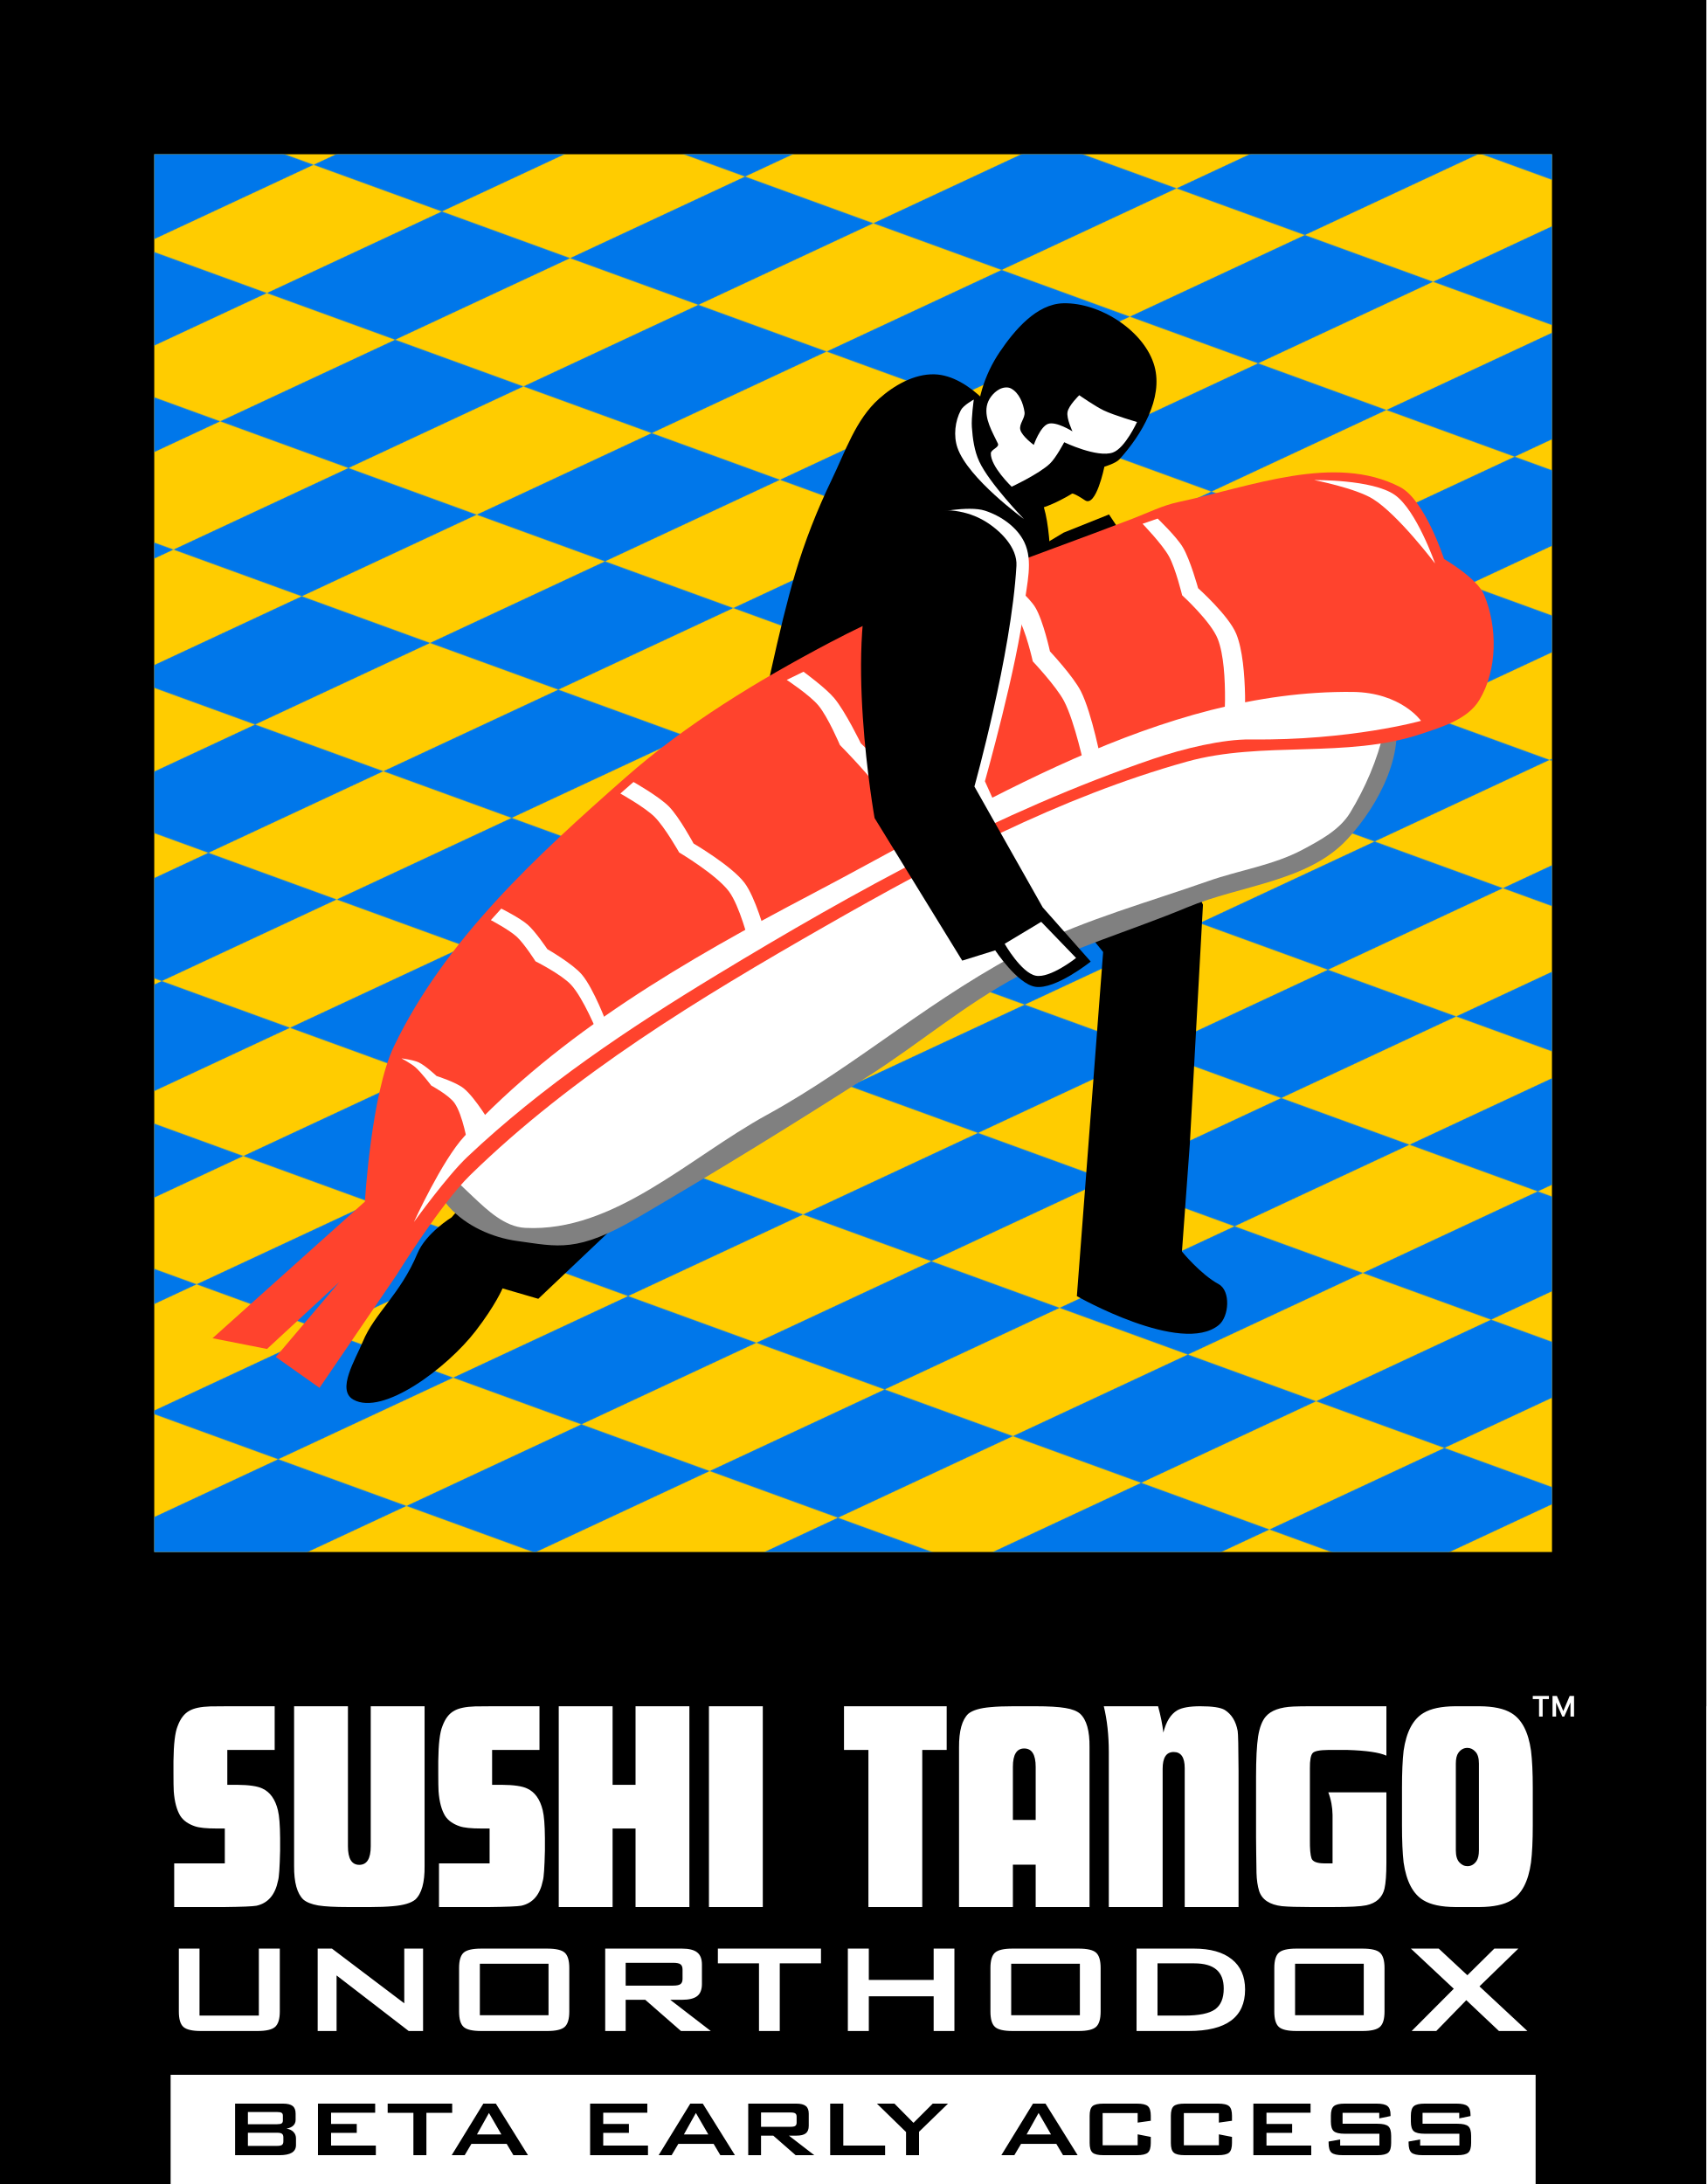
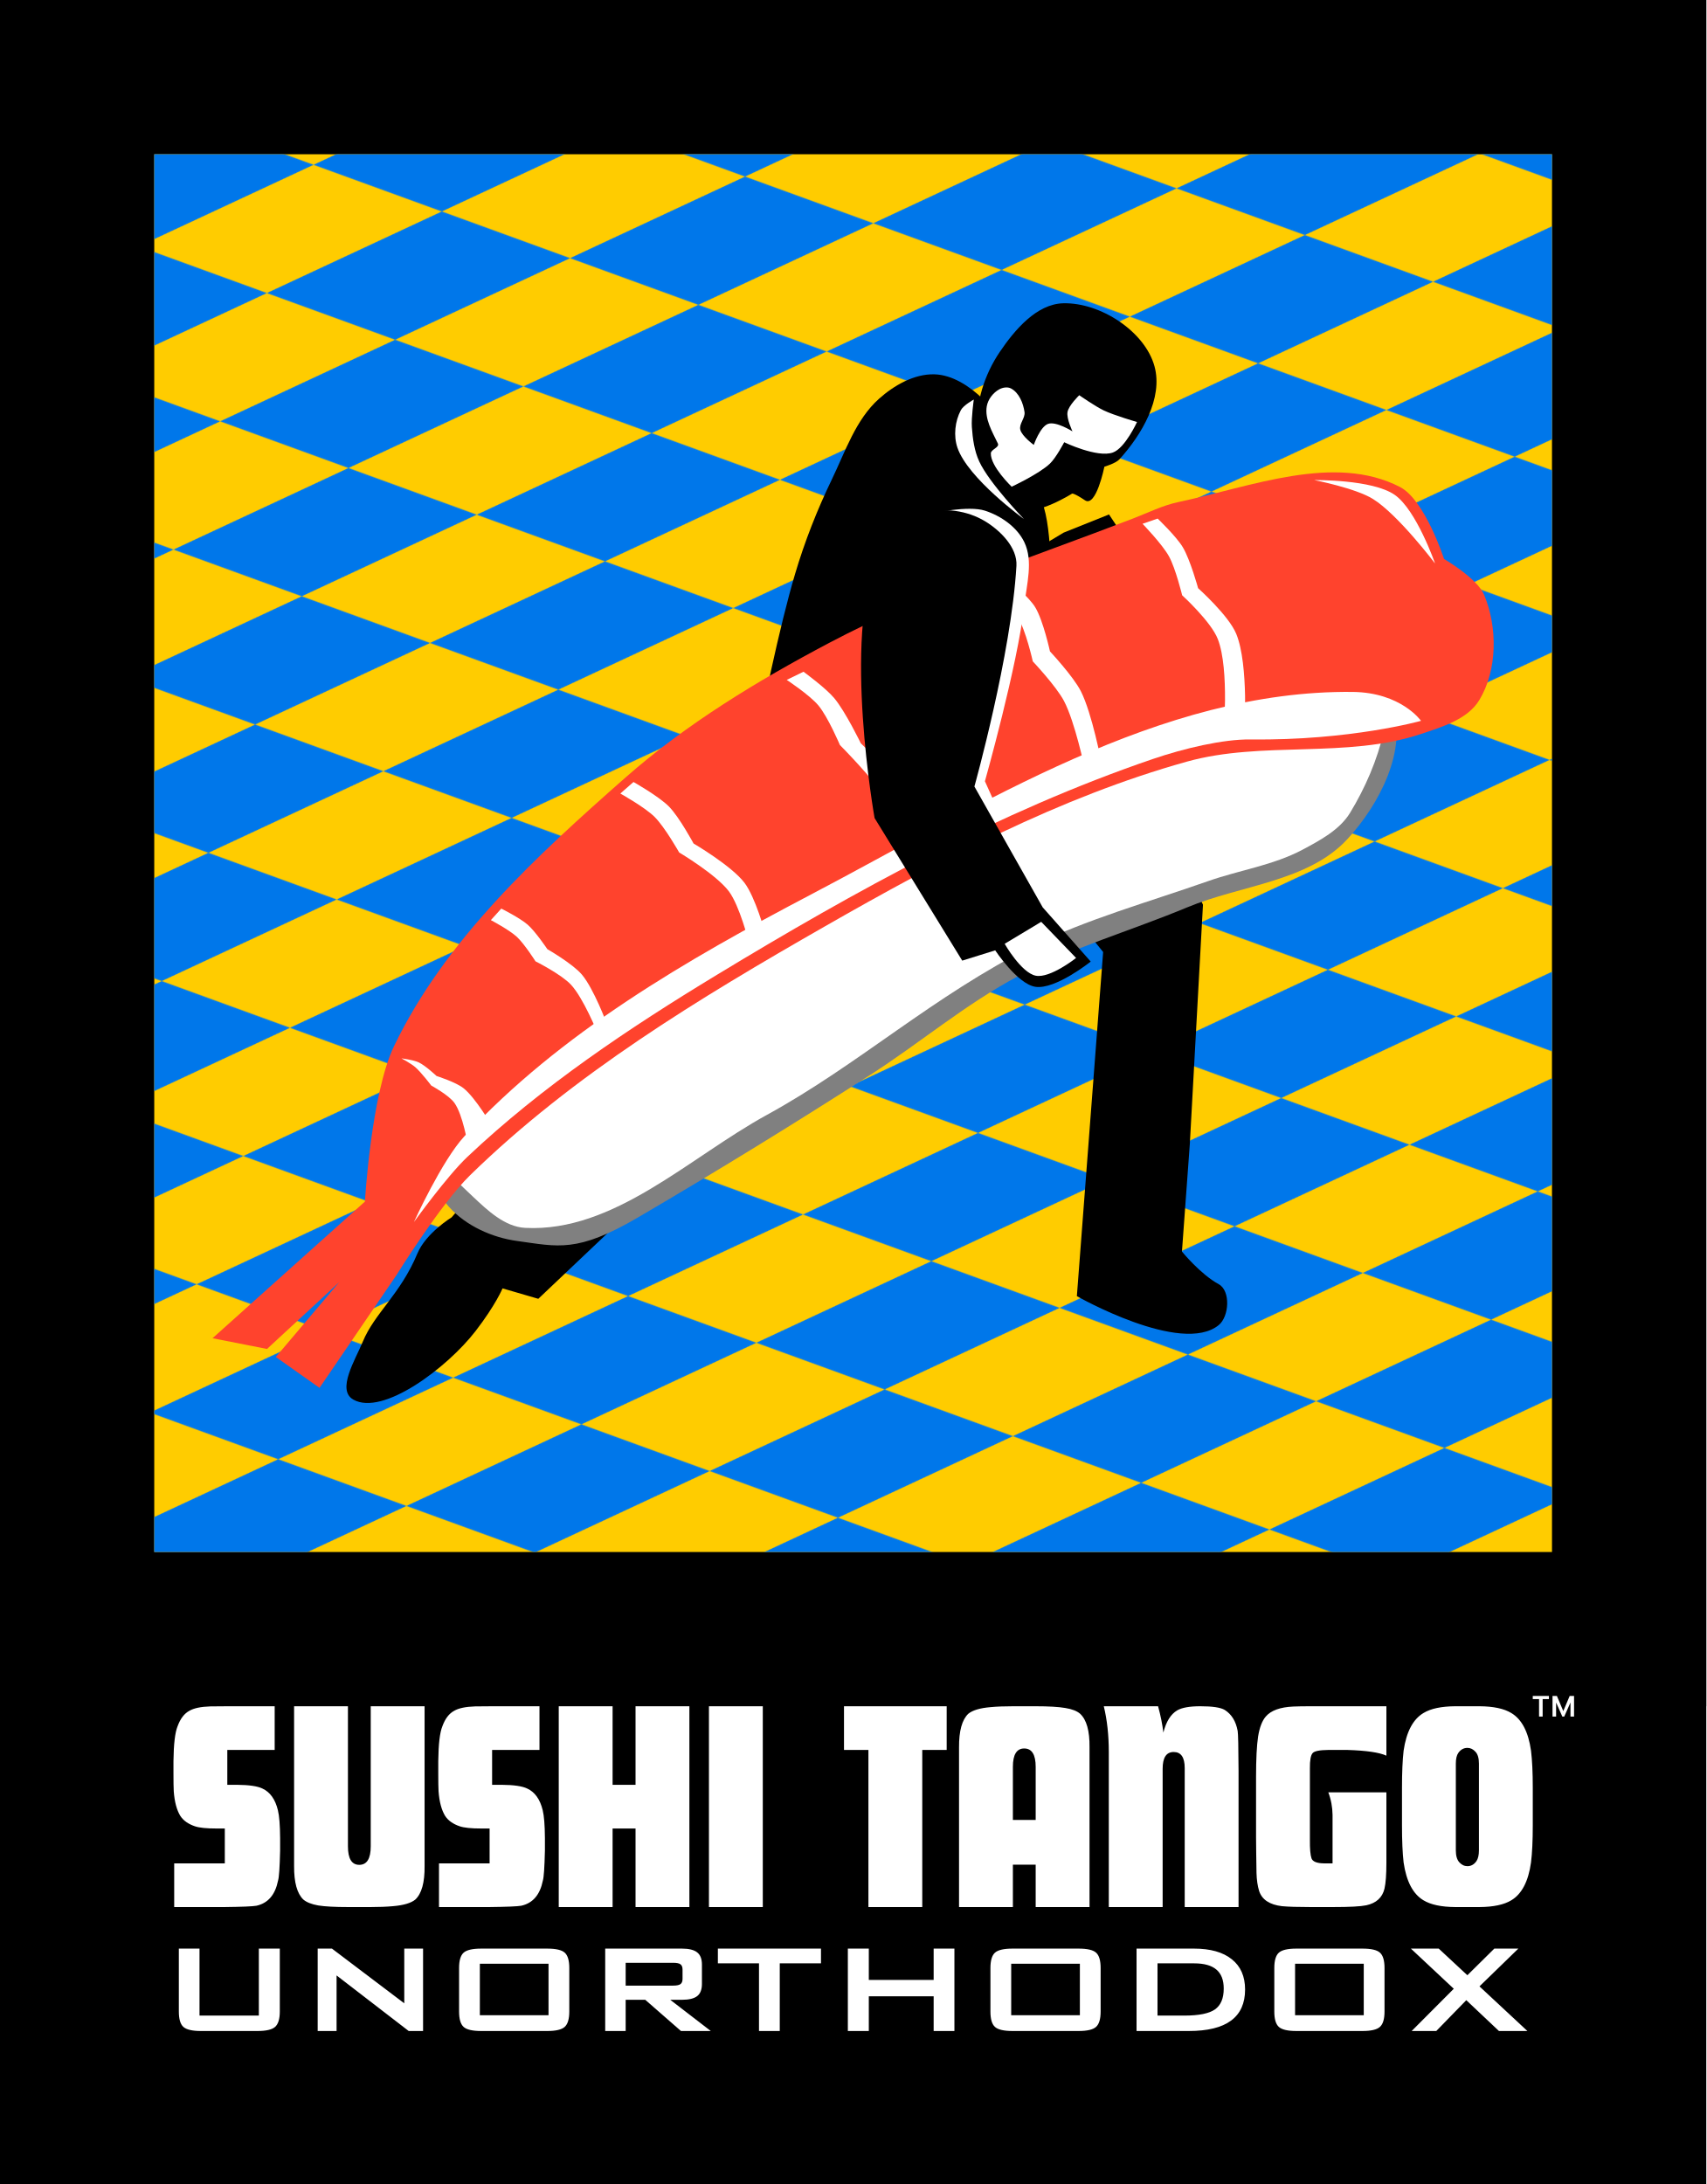
<svg xmlns="http://www.w3.org/2000/svg" xmlns:xlink="http://www.w3.org/1999/xlink" width="1250" height="1600" id="svg2" version="1.1">
  <defs id="defs4">
    <pattern xlink:href="#pattern6795" id="pattern2" patternTransform="matrix(9.396926,3.420202,-1.710101,4.698464,185,405)" x="0" y="0" preserveAspectRatio="none" />
    <pattern patternUnits="userSpaceOnUse" width="20" height="20" patternTransform="translate(185,405)" style="fill:#0077ea" id="pattern6795">
      <path id="rect6713" style="opacity:1;stroke-width:4.856;stroke-linecap:square;paint-order:stroke markers fill;stop-color:#000000" d="M 10,10 H 20 L 15,20 H 5 Z M 5,0 H 15 L 10,10 H 0 Z" />
    </pattern>
  </defs>
+   <g id="layer6" style="display:none" transform="translate(113,113)">
+     <rect style="fill:#000000;stroke-width:10.417" id="rect5" width="2500" height="2500" x="-738" y="-563" />
+   </g>
+   <g id="layer10">
+     <rect style="display:inline;fill:#000000;stroke-width:5.164" id="rect2" width="1250" height="1600" x="-113" y="-113" transform="translate(113,113)" />
+     <rect style="display:inline;fill:#000000;stroke-width:4.564" id="rect3" width="1250" height="1250" x="-113" y="-113" transform="translate(113,113)" />
+     <rect style="display:inline;fill:#ffcc00;stroke-width:5" id="rect1" width="1024" height="1024" x="0" y="0" transform="translate(113,113)" />
+     <rect style="display:inline;fill:url(#pattern2);stroke-width:5" id="rect1-5" width="1024" height="1024" x="0" y="0" transform="translate(113,113)" />
+   </g>
  <g id="layer8" style="display:inline" transform="translate(113,113)">
-     <rect style="fill:#000000;stroke-width:4.564" id="rect3" width="1250" height="1250" x="-113" y="-113" />
-     <rect style="fill:#000000;stroke-width:5.164" id="rect2" width="1250" height="1600" x="-113" y="-113" />
    <path style="font-size:220.723px;line-height:1;font-family:'Futura Display';-inkscape-font-specification:'Futura Display';text-align:center;letter-spacing:0px;text-anchor:middle;fill:#ffffff;stroke-width:1.622" d="m 88.229,1137 v 32.009 H 53.526 v 25.543 h 7.113 q 13.149,0.108 18.537,2.694 8.514,3.88 11.424,15.951 1.509,6.143 1.617,20.369 v 9.053 q -0.431,18.645 -1.509,22.094 -3.125,15.627 -15.843,18.43 -4.203,0.754 -23.387,0.97 H 14.619 v -32.009 h 37.075 v -25.543 h -6.143 q -10.993,0 -15.735,-1.617 -7.329,-2.479 -10.67,-7.544 -3.988,-6.466 -4.85,-18.106 -0.216,-3.557 -0.216,-13.041 v -9.053 q 0.216,-18.753 3.018,-25.543 3.018,-8.299 8.622,-11.316 4.958,-2.91 15.412,-3.233 Q 44.904,1137 54.172,1137 Z m 70.377,0 h 39.446 v 117.044 q 0.216,17.998 -6.79,24.573 -4.742,3.88 -16.382,4.85 -7.113,0.647 -16.49,0.647 h -16.166 q -14.765,0 -22.094,-1.185 -7.329,-1.293 -10.885,-4.311 -6.898,-6.574 -6.79,-24.573 V 1137 h 39.446 v 102.602 q 0,13.58 8.299,13.58 8.406,0 8.406,-13.58 z m 123.618,0 v 32.009 h -34.704 v 25.543 h 7.113 q 13.149,0.108 18.537,2.694 8.514,3.88 11.424,15.951 1.509,6.143 1.617,20.369 v 9.053 q -0.431,18.645 -1.509,22.094 -3.125,15.627 -15.843,18.43 -4.203,0.754 -23.387,0.97 h -36.859 v -32.009 h 37.075 v -25.543 h -6.143 q -10.993,0 -15.735,-1.617 -7.329,-2.479 -10.67,-7.544 -3.988,-6.466 -4.85,-18.106 -0.216,-3.557 -0.216,-13.041 v -9.053 q 0.216,-18.753 3.018,-25.543 3.018,-8.299 8.622,-11.316 4.958,-2.91 15.412,-3.233 Q 238.898,1137 248.167,1137 Z m 14.119,0 h 39.446 v 57.552 h 16.813 V 1137 h 39.446 v 147.113 h -39.446 v -57.552 h -16.813 v 57.552 h -39.446 z m 110.038,0 h 39.446 v 147.113 h -39.446 z m 174.164,0 v 32.009 h -17.891 v 115.104 H 523.209 V 1169.009 H 505.318 V 1137 Z m 48.499,116.074 v 31.039 h -39.446 v -117.044 q -0.108,-17.998 6.79,-24.573 4.742,-3.88 16.382,-4.85 Q 619.452,1137 629.367,1137 h 16.058 q 14.765,0 22.094,1.293 7.329,1.186 10.777,4.203 7.113,6.574 6.898,24.573 v 117.044 h -39.446 v -31.039 z m 0,-32.764 h 16.705 v -38.907 q 0,-13.472 -8.406,-13.472 -8.299,0 -8.299,13.472 z M 695.648,1137 h 39.769 q 2.802,10.239 3.88,19.292 3.018,-12.071 10.131,-16.274 5.173,-3.018 16.921,-3.018 13.364,0 17.891,2.694 7.544,4.742 9.484,15.412 0.539,2.802 0.647,29.638 v 99.368 H 754.925 v -101.847 q 0,-11.748 -8.083,-11.748 -8.083,0 -8.083,12.286 v 101.308 H 699.313 V 1170.518 q 0,-18.43 -3.664,-33.518 z m 207.036,63.048 v 51.516 q 0,12.933 -1.401,19.076 -2.371,9.807 -13.364,12.179 -6.143,1.293 -24.249,1.293 h -16.597 q -14.011,0 -20.908,-0.647 -13.58,-1.617 -16.705,-11.101 -1.724,-5.497 -1.94,-13.256 l -0.216,-14.657 -0.108,-11.532 v -44.188 q 0,-19.831 1.509,-29.638 1.617,-9.915 5.604,-14.55 5.712,-6.682 20.154,-7.329 Q 839.312,1137 847.072,1137 H 902.684 v 36.212 q -7.652,-3.557 -28.668,-4.203 h -13.903 q -9.484,0.108 -11.424,2.263 -2.155,2.371 -2.048,11.209 v 52.271 q -0.108,10.023 1.186,13.687 1.293,3.557 9.053,3.664 h 6.359 v -35.458 q -0.108,-8.73 -3.125,-16.597 z m 107.236,-3.341 v 27.59 q 0,16.813 -1.293,27.159 -2.91,20.801 -14.442,27.698 -7.975,4.85 -23.279,4.958 h -17.783 q -15.304,-0.108 -23.279,-4.958 -11.532,-6.897 -14.55,-27.698 -1.186,-10.346 -1.186,-27.159 v -27.59 q 0,-16.813 1.186,-27.159 3.018,-20.693 14.55,-27.59 7.975,-4.85 23.279,-4.958 h 17.783 q 15.304,0.108 23.279,4.958 11.532,6.898 14.442,27.59 1.293,10.346 1.293,27.159 z m -39.446,45.804 v -63.479 q 0,-5.928 -2.479,-8.622 -2.587,-2.91 -5.928,-2.91 -4.095,0 -6.682,3.664 -1.832,2.587 -1.832,7.868 v 63.479 q 0,5.928 2.479,8.73 2.587,2.91 6.035,2.91 3.988,0 6.574,-3.664 1.832,-2.694 1.832,-7.975 z" id="text3827" aria-label="SUSHI TANGO" />
-     <rect style="fill:#ffcc00;stroke-width:5" id="rect1" width="1024" height="1024" x="0" y="0" />
    <path d="m 32.609,1336.818 v 49.904 h 42.744 v -49.904 h 15.099 v 46.856 q 0,8.365 -3.403,11.483 -3.332,3.048 -12.76,3.048 H 33.673 q -9.357,0 -12.689,-3.048 -3.261,-3.048 -3.261,-11.483 v -46.856 z m 85.134,61.388 v -61.388 h 10.278 l 52.101,40.76 v -40.76 h 13.539 v 61.388 h -10.349 l -51.96,-41.398 v 41.398 z m 116.82,-11.767 h 49.479 v -38.349 h -49.479 z m -14.957,-35.16 q 0,-8.365 3.261,-11.413 3.261,-3.048 12.689,-3.048 h 47.494 q 9.499,0 12.689,3.048 3.261,3.048 3.261,11.413 v 32.395 q 0,8.435 -3.332,11.483 -3.261,3.048 -12.618,3.048 h -47.494 q -9.428,0 -12.689,-3.048 -3.261,-3.048 -3.261,-11.483 z m 154.178,-3.899 h -34.167 v 17.013 h 34.167 q 3.899,0 5.316,-1.134 1.489,-1.134 1.489,-3.828 v -7.089 q 0,-2.694 -1.489,-3.828 -1.418,-1.134 -5.316,-1.134 z m -48.911,50.825 v -61.388 h 55.291 q 7.585,0 10.987,2.835 3.403,2.765 3.403,9.073 v 14.461 q 0,6.238 -3.403,9.002 -3.403,2.765 -10.987,2.765 h -8.435 l 29.205,23.251 h -21.479 l -25.732,-23.251 h -14.106 v 23.251 z m 125.752,-50.4 v 50.4 h -14.957 v -50.4 h -29.63 v -10.987 h 74.289 v 10.987 z m 49.053,50.4 v -61.388 h 15.099 v 23.322 h 46.714 v -23.322 h 14.957 v 61.388 h -14.957 v -25.873 h -46.714 v 25.873 z m 117.671,-11.767 h 49.479 v -38.349 h -49.479 z m -14.957,-35.16 q 0,-8.365 3.261,-11.413 3.261,-3.048 12.689,-3.048 h 47.494 q 9.499,0 12.689,3.048 3.261,3.048 3.261,11.413 v 32.395 q 0,8.435 -3.332,11.483 -3.261,3.048 -12.618,3.048 h -47.494 q -9.428,0 -12.689,-3.048 -3.261,-3.048 -3.261,-11.483 z m 120.365,35.443 h 19.281 q 15.808,0 22.117,-4.608 6.309,-4.608 6.309,-15.524 0,-9.499 -5.246,-14.106 -5.246,-4.678 -16.091,-4.678 H 722.758 Z m -15.099,11.484 v -61.388 h 41.327 q 17.792,0 27.291,7.939 9.57,7.868 9.57,22.542 0,15.453 -10.137,23.18 -10.066,7.727 -30.481,7.727 z m 114.198,-11.767 h 49.479 v -38.349 h -49.479 z m -14.957,-35.16 q 0,-8.365 3.261,-11.413 3.261,-3.048 12.689,-3.048 h 47.494 q 9.499,0 12.689,3.048 3.261,3.048 3.261,11.413 v 32.395 q 0,8.435 -3.332,11.483 -3.261,3.048 -12.618,3.048 h -47.494 q -9.428,0 -12.689,-3.048 -3.261,-3.048 -3.261,-11.483 z m 98.957,46.927 30.339,-31.474 -30.906,-29.914 h 20.061 l 20.628,19.848 19.423,-19.848 h 17.296 l -28,28.142 34.522,33.246 h -20.486 l -23.534,-22.967 -21.62,22.967 z" id="text1" style="font-size:145.175px;line-height:1;font-family:'BankGothic Md BT';-inkscape-font-specification:'BankGothic Md BT';font-variant-ligatures:no-contextual;text-align:center;letter-spacing:0px;word-spacing:0px;text-anchor:middle;fill:#ffffff;stroke-width:5.335" transform="scale(1.01694,0.9833423)" aria-label="unorthodox" />
-     <rect style="display:inline;fill:url(#pattern2);stroke-width:5" id="rect1-5" width="1024" height="1024" x="0" y="0" />
    <path d="m 1031.578,1144.562 -6.699,-15.123 h 2.712 l 4.685,11.096 4.685,-11.096 h 2.712 l -6.699,15.123 z m -7.192,0 v -15.123 h 2.63 v 15.123 z m 13.151,0 v -15.123 h 2.63 v 15.123 z m -23.014,0 v -13.808 h 2.63 v 13.808 z m -4.603,-12.822 v -2.301 h 11.836 v 2.301 z" id="text2" style="font-size:57.863px;line-height:1;font-family:Inter;-inkscape-font-specification:Inter;font-variant-ligatures:no-contextual;text-align:end;letter-spacing:0px;word-spacing:0px;text-anchor:end;fill:#ffffff;stroke-width:2.126" aria-label="™" />
-     <path id="rect4" style="fill:#ffffff;stroke-width:0.943" d="M 12,1407 H 1012 v 80 H 12 Z" />
-     <path d="m 58.246,1490.718 v -38.413 h 34.509 q 4.835,0 6.964,1.774 2.129,1.73 2.129,5.678 v 4.613 q 0,2.617 -1.686,4.303 -1.686,1.686 -4.879,2.262 3.238,0.532 5.012,2.484 1.819,1.907 1.819,4.835 v 4.923 q 0,3.77 -2.972,5.678 -2.972,1.863 -8.96,1.863 z M 88.452,1458.56 H 67.472 v 9.093 h 20.98 q 2.44,0 3.327,-0.621 0.887,-0.621 0.887,-2.129 v -3.637 q 0,-1.508 -0.887,-2.085 -0.843,-0.621 -3.327,-0.621 z m 0,15.436 H 67.472 v 9.803 h 20.98 q 2.661,0 3.593,-0.754 0.976,-0.754 0.976,-2.661 v -2.928 q 0,-1.907 -0.976,-2.661 -0.931,-0.798 -3.593,-0.798 z m 29.497,16.722 v -38.413 h 41.207 v 6.787 h -31.759 v 8.383 h 18.497 v 6.609 h -18.497 v 9.448 h 32.247 v 7.186 z m 78.111,-31.537 v 31.537 h -9.359 v -31.537 h -18.541 v -6.875 h 46.485 v 6.875 z m 18.23,31.537 22.799,-38.413 h 9.004 l 23.154,38.413 h -10.512 l -4.835,-8.428 h -25.416 l -4.835,8.428 z m 18.186,-15.436 h 17.609 l -8.96,-16.013 z m 81.527,15.436 v -38.413 h 41.207 v 6.787 h -31.759 v 8.383 h 18.497 v 6.609 h -18.497 v 9.448 h 32.247 v 7.186 z m 49.368,0 22.799,-38.413 h 9.004 l 23.154,38.413 h -10.512 l -4.835,-8.428 h -25.416 l -4.835,8.428 z m 18.186,-15.436 h 17.609 l -8.96,-16.013 z m 76.958,-16.367 h -21.38 v 10.646 h 21.38 q 2.44,0 3.327,-0.71 0.931,-0.71 0.931,-2.395 v -4.436 q 0,-1.685 -0.931,-2.395 -0.887,-0.71 -3.327,-0.71 z m -30.606,31.803 v -38.413 h 34.598 q 4.746,0 6.875,1.774 2.129,1.73 2.129,5.678 v 9.049 q 0,3.903 -2.129,5.633 -2.129,1.73 -6.875,1.73 h -5.278 l 18.275,14.549 h -13.44 l -16.101,-14.549 h -8.827 v 14.549 z m 59.038,0 v -38.413 h 9.448 v 31.227 h 30.118 v 7.186 z m 54.647,0 v -17.255 l -20.98,-21.158 h 12.642 l 13.706,14.327 13.883,-14.327 h 11 l -20.892,20.98 v 17.432 z m 68.663,0 22.799,-38.413 h 9.004 l 23.154,38.413 h -10.512 l -4.835,-8.428 h -25.416 l -4.835,8.428 z m 18.186,-15.436 h 17.609 l -8.96,-16.013 z m 80.019,-15.924 h -25.239 v 23.997 h 25.239 v -8.162 l 9.448,1.907 v 4.524 q 0,5.234 -2.085,7.186 -2.085,1.907 -7.984,1.907 h -23.997 q -5.811,0 -7.895,-1.907 -2.085,-1.907 -2.085,-7.186 v -20.271 q 0,-5.234 2.04,-7.141 2.085,-1.907 7.94,-1.907 h 23.997 q 5.944,0 7.984,1.907 2.085,1.907 2.085,7.141 v 3.726 l -9.448,1.375 z m 58.506,0 h -25.239 v 23.997 h 25.239 v -8.162 l 9.448,1.907 v 4.524 q 0,5.234 -2.085,7.186 -2.085,1.907 -7.984,1.907 h -23.997 q -5.811,0 -7.895,-1.907 -2.085,-1.907 -2.085,-7.186 v -20.271 q 0,-5.234 2.04,-7.141 2.085,-1.907 7.94,-1.907 h 23.997 q 5.944,0 7.984,1.907 2.085,1.907 2.085,7.141 v 3.726 l -9.448,1.375 z m 24.84,31.36 v -38.413 h 41.207 v 6.787 h -31.759 v 8.383 h 18.497 v 6.609 h -18.497 v 9.448 h 32.247 v 7.186 z m 90.708,-31.537 h -26.436 v 8.117 h 25.017 q 5.899,0 7.94,1.907 2.04,1.863 2.04,7.141 v 5.278 q 0,5.278 -2.085,7.186 -2.085,1.907 -7.895,1.907 h -24.928 q -5.944,0 -8.073,-1.907 -2.085,-1.907 -2.085,-7.186 v -1.065 l 8.339,-1.552 v 4.524 h 28.255 v -8.783 h -24.884 q -5.899,0 -7.984,-1.907 -2.085,-1.952 -2.085,-7.186 v -4.303 q 0,-5.19 2.085,-7.097 2.085,-1.952 7.984,-1.952 h 22.799 q 5.811,0 7.94,1.863 2.173,1.819 2.173,6.476 v 0.931 l -8.117,1.73 z m 57.619,0 h -26.436 v 8.117 h 25.017 q 5.899,0 7.94,1.907 2.04,1.863 2.04,7.141 v 5.278 q 0,5.278 -2.085,7.186 -2.085,1.907 -7.895,1.907 h -24.928 q -5.944,0 -8.073,-1.907 -2.085,-1.907 -2.085,-7.186 v -1.065 l 8.339,-1.552 v 4.524 h 28.255 v -8.783 h -24.884 q -5.899,0 -7.984,-1.907 -2.085,-1.952 -2.085,-7.186 v -4.303 q 0,-5.19 2.085,-7.097 2.085,-1.952 7.984,-1.952 h 22.799 q 5.811,0 7.94,1.863 2.173,1.819 2.173,6.476 v 0.931 l -8.117,1.73 z" id="text4" style="font-size:90.841px;line-height:1;font-family:'BankGothic Md BT';-inkscape-font-specification:'BankGothic Md BT';font-variant-ligatures:no-contextual;text-align:center;letter-spacing:0px;word-spacing:0px;text-anchor:middle;stroke-width:3.338" transform="scale(1.01694,0.9833423)" aria-label="beta early access" />
+     <g id="layer1" style="display:none">
+       <path id="rect4" style="display:inline;fill:#ffffff;stroke-width:0.943" d="M 12,1407 H 1012 v 80 H 12 Z" />
+       <path d="m 58.246,1490.718 v -38.413 h 34.509 q 4.835,0 6.964,1.774 2.129,1.73 2.129,5.678 v 4.613 q 0,2.617 -1.686,4.303 -1.686,1.686 -4.879,2.262 3.238,0.532 5.012,2.484 1.819,1.907 1.819,4.835 v 4.923 q 0,3.77 -2.972,5.678 -2.972,1.863 -8.96,1.863 z M 88.452,1458.56 H 67.472 v 9.093 h 20.98 q 2.44,0 3.327,-0.621 0.887,-0.621 0.887,-2.129 v -3.637 q 0,-1.508 -0.887,-2.085 -0.843,-0.621 -3.327,-0.621 z m 0,15.436 H 67.472 v 9.803 h 20.98 q 2.661,0 3.593,-0.754 0.976,-0.754 0.976,-2.661 v -2.928 q 0,-1.907 -0.976,-2.661 -0.931,-0.798 -3.593,-0.798 z m 29.497,16.722 v -38.413 h 41.207 v 6.787 h -31.759 v 8.383 h 18.497 v 6.609 h -18.497 v 9.448 h 32.247 v 7.186 z m 78.111,-31.537 v 31.537 h -9.359 v -31.537 h -18.541 v -6.875 h 46.485 v 6.875 z m 18.23,31.537 22.799,-38.413 h 9.004 l 23.154,38.413 h -10.512 l -4.835,-8.428 h -25.416 l -4.835,8.428 z m 18.186,-15.436 h 17.609 l -8.96,-16.013 z m 81.527,15.436 v -38.413 h 41.207 v 6.787 h -31.759 v 8.383 h 18.497 v 6.609 h -18.497 v 9.448 h 32.247 v 7.186 z m 49.368,0 22.799,-38.413 h 9.004 l 23.154,38.413 h -10.512 l -4.835,-8.428 h -25.416 l -4.835,8.428 z m 18.186,-15.436 h 17.609 l -8.96,-16.013 z m 76.958,-16.367 h -21.38 v 10.646 h 21.38 q 2.44,0 3.327,-0.71 0.931,-0.71 0.931,-2.395 v -4.436 q 0,-1.685 -0.931,-2.395 -0.887,-0.71 -3.327,-0.71 z m -30.606,31.803 v -38.413 h 34.598 q 4.746,0 6.875,1.774 2.129,1.73 2.129,5.678 v 9.049 q 0,3.903 -2.129,5.633 -2.129,1.73 -6.875,1.73 h -5.278 l 18.275,14.549 h -13.44 l -16.101,-14.549 h -8.827 v 14.549 z m 59.038,0 v -38.413 h 9.448 v 31.227 h 30.118 v 7.186 z m 54.647,0 v -17.255 l -20.98,-21.158 h 12.642 l 13.706,14.327 13.883,-14.327 h 11 l -20.892,20.98 v 17.432 z m 68.663,0 22.799,-38.413 h 9.004 l 23.154,38.413 h -10.512 l -4.835,-8.428 h -25.416 l -4.835,8.428 z m 18.186,-15.436 h 17.609 l -8.96,-16.013 z m 80.019,-15.924 h -25.239 v 23.997 h 25.239 v -8.162 l 9.448,1.907 v 4.524 q 0,5.234 -2.085,7.186 -2.085,1.907 -7.984,1.907 h -23.997 q -5.811,0 -7.895,-1.907 -2.085,-1.907 -2.085,-7.186 v -20.271 q 0,-5.234 2.04,-7.141 2.085,-1.907 7.94,-1.907 h 23.997 q 5.944,0 7.984,1.907 2.085,1.907 2.085,7.141 v 3.726 l -9.448,1.375 z m 58.506,0 h -25.239 v 23.997 h 25.239 v -8.162 l 9.448,1.907 v 4.524 q 0,5.234 -2.085,7.186 -2.085,1.907 -7.984,1.907 h -23.997 q -5.811,0 -7.895,-1.907 -2.085,-1.907 -2.085,-7.186 v -20.271 q 0,-5.234 2.04,-7.141 2.085,-1.907 7.94,-1.907 h 23.997 q 5.944,0 7.984,1.907 2.085,1.907 2.085,7.141 v 3.726 l -9.448,1.375 z m 24.84,31.36 v -38.413 h 41.207 v 6.787 h -31.759 v 8.383 h 18.497 v 6.609 h -18.497 v 9.448 h 32.247 v 7.186 z m 90.708,-31.537 h -26.436 v 8.117 h 25.017 q 5.899,0 7.94,1.907 2.04,1.863 2.04,7.141 v 5.278 q 0,5.278 -2.085,7.186 -2.085,1.907 -7.895,1.907 h -24.928 q -5.944,0 -8.073,-1.907 -2.085,-1.907 -2.085,-7.186 v -1.065 l 8.339,-1.552 v 4.524 h 28.255 v -8.783 h -24.884 q -5.899,0 -7.984,-1.907 -2.085,-1.952 -2.085,-7.186 v -4.303 q 0,-5.19 2.085,-7.097 2.085,-1.952 7.984,-1.952 h 22.799 q 5.811,0 7.94,1.863 2.173,1.819 2.173,6.476 v 0.931 l -8.117,1.73 z m 57.619,0 h -26.436 v 8.117 h 25.017 q 5.899,0 7.94,1.907 2.04,1.863 2.04,7.141 v 5.278 q 0,5.278 -2.085,7.186 -2.085,1.907 -7.895,1.907 h -24.928 q -5.944,0 -8.073,-1.907 -2.085,-1.907 -2.085,-7.186 v -1.065 l 8.339,-1.552 v 4.524 h 28.255 v -8.783 h -24.884 q -5.899,0 -7.984,-1.907 -2.085,-1.952 -2.085,-7.186 v -4.303 q 0,-5.19 2.085,-7.097 2.085,-1.952 7.984,-1.952 h 22.799 q 5.811,0 7.94,1.863 2.173,1.819 2.173,6.476 v 0.931 l -8.117,1.73 z" id="text4" style="font-size:90.841px;line-height:1;font-family:'BankGothic Md BT';-inkscape-font-specification:'BankGothic Md BT';font-variant-ligatures:no-contextual;text-align:center;letter-spacing:0px;word-spacing:0px;text-anchor:middle;display:inline;stroke-width:3.338" transform="scale(1.01694,0.9833423)" aria-label="beta early access" />
+     </g>
  </g>
  <g id="layer5" transform="translate(113,113)">
    <path style="fill:#000000;stroke:none;stroke-width:0.921" d="m 537.545,208.431 34.644,-21.171 17.322,9.623 13.473,25.021 -4.052,62.299 -2.752,35.007 69.967,-41.965 33.324,-13.368 12.559,18.928 -21.324,17.848 3.683,7.976 -139.822,91.955 -26.308,-32.387 z" id="path3007" />
  </g>
  <g id="layer2" style="display:inline" transform="translate(113,113)">
    <path style="fill:#000000;stroke:none;stroke-width:0.921" d="m 633.897,260.023 c 12.348,5.197 38.534,-11.419 38.534,-11.419 0,0 1.246,-0.561 9.424,4.904 8.178,5.465 14.225,-24.598 14.225,-24.598 0,0 8.296,-2.41 11.056,-5.455 16.293,-17.977 32.091,-44.724 25.652,-68.115 -7.074,-25.699 -39.75,-46.826 -66.81,-46.16 -19.549,0.481 -35.607,19.485 -46.565,35.681 -11.126,16.446 -18.153,37.626 -16.04,57.369 2.319,21.662 10.444,49.341 30.524,57.793 z" id="path3828" />
    <path style="fill:#000000;stroke:none;stroke-width:0.921" d="m 606.814,179.016 c -9.54,-9.103 -22.151,-17.462 -35.334,-17.79 -14.774,-0.368 -29.523,8.095 -40.544,17.941 -17.001,15.19 -24.603,38.517 -34.518,59.046 -10.778,22.314 -19.91,45.527 -26.945,69.288 -23.047,77.842 -49.535,238.456 -49.535,238.456 L 217.848,778.842 c 0,0 -18.764,11.433 -25.021,26.404 -12.594,30.135 -31.402,43.708 -40.087,64.777 -5.446,13.211 -19.337,35.246 -6.917,42.313 21.565,12.27 68.754,-23.202 89.617,-50.252 14.664,-19.012 19.728,-31.216 19.728,-31.216 l 26.194,7.639 223.262,-211.714 94.309,-161.672 96.233,119.33 -19.247,252.102 c 0,0 76.541,43.558 103.932,21.201 7.724,-6.305 8.777,-25.136 0.03,-29.923 -13.663,-7.478 -26.975,-23.968 -26.975,-23.968 l 5.774,-78.911 9.623,-175.145 -40.418,-90.459 -99.03,-78.43 27.817,-48.598 c 0,0 2.134,-49.99 -4.886,-73.529 -8.724,-29.252 -22.887,-58.701 -44.972,-79.773 z" id="path2999" />
    <path style="fill:#ffffff;stroke:none;stroke-width:0.921" d="m 637.179,267.267 c 0,0 -25.236,-26.009 -32.751,-42.131 -3.645,-7.819 -4.827,-16.697 -5.437,-25.302 -0.475,-6.709 1.417,-20.128 1.417,-20.128 0,0 -7.541,4.131 -9.451,7.723 -4.328,8.14 -5.514,18.816 -2.533,27.54 7.707,22.552 48.754,52.297 48.754,52.297 z" id="path3801" />
    <path style="fill:#ffffff;stroke:none;stroke-width:0.921" d="m 719.989,196.16 c 0,0 -16.647,-4.798 -24.428,-8.513 -6.334,-3.024 -17.89,-11.104 -17.89,-11.104 0,0 -7.699,7.374 -8.592,12.294 -0.872,4.804 3.635,14.188 3.635,14.188 0,0 -11.986,-7.57 -17.868,-5.508 -5.866,2.057 -10.487,15.422 -10.487,15.422 0,0 -8.662,-6.301 -9.87,-11.104 -1.083,-4.305 3.716,-8.561 3.084,-12.955 -0.943,-6.564 -4.02,-14.151 -9.87,-17.273 -2.546,-1.359 -6.107,-0.774 -8.636,0.617 -4.493,2.471 -8.257,7.32 -9.143,12.371 -1.642,9.353 4.008,18.747 8.119,27.308 1.397,2.91 -5.052,4.255 -5.144,7.204 -0.301,9.601 15.246,24.455 15.246,24.455 0,0 20.143,-9.376 28.035,-16.915 4.538,-4.335 10.454,-15.659 10.454,-15.659 0,0 24.276,11.645 35.713,7.502 8.919,-3.231 17.643,-22.331 17.643,-22.331 z" id="path3791" />
  </g>
  <g id="layer3" transform="translate(113,113)">
    <path style="fill:#808080;stroke:none;stroke-width:0.921" d="m 906.879,403.531 c 11.73,32.433 -9.341,72.801 -32.719,98.158 -28.836,31.277 -78.134,33.683 -117.405,50.041 -41.109,17.123 -84.398,29.497 -123.745,50.354 -38.642,20.484 -72.305,49.246 -109.14,72.825 -55.788,35.711 -107.337,67.568 -169.371,103.932 -44.807,26.266 -58.738,21.376 -88.535,17.322 -18.479,-2.514 -37.604,-11.125 -50.041,-25.021 -8.664,-9.68 -13.711,-23.58 -13.473,-36.569 0.713,-38.833 17.857,-79.304 44.267,-107.781 143.006,-154.202 353.834,-292.385 563.928,-282.926 37.705,1.698 83.397,24.172 96.233,59.665 z" id="path3787" />
    <path style="fill:#ffffff;stroke:none;stroke-width:0.921" d="m 196.676,638.341 c -9.588,13.36 -19.294,29.866 -17.322,46.192 3.82,31.623 30.716,57.06 53.891,78.911 10.887,10.265 23.55,22.324 38.493,23.096 65.065,3.36 119.939,-51.441 177.07,-82.761 67.555,-37.034 121.404,-86.899 195.115,-123.885 37.928,-19.031 85.236,-32.301 128.23,-47.411 22.968,-8.072 47.823,-11.608 69.288,-23.096 12.899,-6.903 27.028,-14.454 34.644,-26.945 21.748,-35.668 36.825,-83.724 23.096,-123.179 -6.426,-18.468 -25.345,-33.561 -44.267,-38.493 -72.931,-19.011 -149.883,22.217 -221.337,46.192 -86.792,29.121 -170.873,68.531 -248.282,117.405 -68.628,43.329 -141.297,88.035 -188.618,153.974 z" id="path3009" />
  </g>
  <g id="layer7" transform="translate(113,113)">
    <path style="fill:#ff432d;fill-opacity:1;stroke:none;stroke-width:0.921" d="m 177.43,821.185 c 0,0 32.229,-51.976 53.891,-73.137 75.777,-74.026 168.219,-129.912 260.183,-182.491 84.215,-48.148 171.451,-94.447 264.881,-120.548 55.496,-15.503 117.01,-2.059 171.666,-20.306 15.617,-5.214 34.167,-10.746 42.698,-24.828 13.344,-22.026 13.479,-53.441 3.494,-77.18 -5.083,-12.084 -29.326,-26.203 -29.326,-26.203 0,0 -13.963,-43.252 -32.263,-52.708 -48.16,-24.885 -109.212,-0.183 -162.256,10.997 -11.54,2.432 -22.258,7.813 -33.261,12.057 -74.851,28.872 -151.815,53.681 -222.741,91.174 -52.663,27.839 -104.37,59.179 -149.083,98.538 -65.03,57.243 -132.118,118.813 -169.659,196.892 -16.731,34.797 -21.319,113.852 -21.319,113.852 l -111.631,100.083 39.903,7.877 52.928,-48.942 -46.469,54.809 32.02,22.631 z" id="path3783" />
    <path style="fill:#ffffff;stroke:none;stroke-width:0.921" d="m 724.036,270.729 c 0,0 14.426,14.901 19.376,23.876 4.845,8.784 9.648,28.505 9.648,28.505 0,0 21.155,19.243 26.135,32.115 8.706,22.503 3.995,72.275 3.995,72.275 l 15.427,-2.586 c 0,0 3.38,-50.753 -5.92,-73.508 -5.502,-13.462 -27.958,-33.494 -27.958,-33.494 0,0 -5.718,-20.827 -11.193,-29.983 -4.783,-8.001 -18.448,-21.017 -18.448,-21.017 z" id="path3016" />
    <path style="fill:#ffffff;stroke:none;stroke-width:0.921" d="m 627.717,313.461 -15.312,5.384 c 0,0 15.102,12.063 20.115,20.11 6.066,9.737 11.115,32.572 11.115,32.572 0,0 17.176,18.173 22.904,29.111 7.978,15.238 15.154,49.325 15.154,49.325 l 12.24,-4.18 c 0,0 -6.86,-36.192 -15.092,-52.396 -5.574,-10.972 -22.626,-29.175 -22.626,-29.175 0,0 -4.916,-22.584 -10.787,-32.299 -4.409,-7.296 -17.71,-18.452 -17.71,-18.452 z" id="path3014" />
    <path style="fill:#ffffff;stroke:none;stroke-width:0.921" d="m 475.636,379.114 -12.273,5.97 c 0,0 16.846,11.104 23.212,18.744 7.042,8.451 15.761,28.993 15.761,28.993 0,0 24.37,24.502 33.501,39.006 7.58,12.04 17.176,39.076 17.176,39.076 l 12.602,-10.499 c 0,0 -8.861,-22.806 -15.592,-32.907 -8.95,-13.431 -32.399,-35.981 -32.399,-35.981 0,0 -11.257,-23.258 -19.465,-33.067 -6.35,-7.589 -22.525,-19.335 -22.525,-19.335 z" id="path3012" />
    <path style="fill:#ffffff;stroke:none;stroke-width:0.921" d="m 351.108,459.893 -9.654,8.447 c 0,0 17.917,9.974 25.1,17.112 7.495,7.448 18.021,26.079 18.021,26.079 0,0 27.218,16.148 36.44,28.51 7.857,10.532 14.439,36.682 14.439,36.682 l 12.089,-6.255 c 0,0 -7.146,-26.293 -15.221,-36.847 -9.517,-12.439 -37.222,-28.675 -37.222,-28.675 0,0 -10.39,-19.291 -17.961,-27.009 -7.393,-7.537 -26.032,-18.042 -26.032,-18.042 z" id="path3010" />
    <path style="fill:#ffffff;stroke:none;stroke-width:0.921" d="m 254.247,552.629 -7.634,8.455 c 0,0 13.472,7.107 19.005,12.215 5.531,5.107 13.687,17.964 13.687,17.964 0,0 19.025,9.565 26.091,17.224 9.014,9.771 19.225,34.942 19.225,34.942 l 7.067,-6.135 c 0,0 -9.639,-25.966 -18.413,-36.325 -6.762,-7.984 -25.279,-18.608 -25.279,-18.608 0,0 -8.613,-12.828 -14.349,-17.874 -5.691,-5.006 -19.401,-11.859 -19.401,-11.859 z" id="path3008" />
    <path style="fill:#ffffff;stroke:none;stroke-width:0.921" d="m 193.746,665.291 c -3.909,-1.839 -12.625,-2.925 -12.625,-2.925 0,0 6.992,3.754 9.979,6.319 4.55,3.906 11.814,13.568 11.814,13.568 0,0 12.917,6.993 17.033,12.774 6.155,8.644 9.718,30.316 9.718,30.316 l 17.222,-14.346 c 0,0 -11.543,-19.778 -20.292,-26.763 -5.654,-4.514 -19.77,-8.956 -19.77,-8.956 0,0 -8.117,-7.65 -13.08,-9.986 z" id="path3785" />
    <path style="fill:#ffffff;stroke:none;stroke-width:0.921" d="m 849.881,238.722 c 0,0 30.224,5.876 42.996,13.851 18.539,11.576 45.463,47.248 45.463,47.248 0,0 -13.616,-39.12 -29.536,-50.263 -16.361,-11.452 -58.923,-10.836 -58.923,-10.836 z" id="path3807" />
    <path style="fill:#ffffff;stroke:none;stroke-width:0.921" d="m 190.236,782.272 c 0,0 20.474,-45.011 36.988,-62.848 70.208,-75.828 162.8,-129.295 254.303,-177.317 124.932,-65.565 255.399,-149.733 396.482,-148.2 35.43,0.385 50.041,21.171 50.041,21.171 0,0 -51.486,14.537 -125.104,13.649 -19.868,-0.24 -48.514,6.507 -71.529,14.365 -112.395,38.372 -217.732,96.539 -319.287,158.115 -64.473,39.093 -127.926,81.539 -182.731,133.322 -14.961,14.136 -39.164,47.742 -39.164,47.742 z" id="path3824" />
  </g>
  <g id="layer9" style="display:inline" transform="translate(113,113)">
    <path style="fill:#ffffff;stroke:none;stroke-width:0.921" d="m 570.062,263.03 c 0,0 26.268,-5.873 38.493,-1.925 11.727,3.788 23.531,11.988 28.87,23.096 6.67,13.878 1.692,30.888 0,46.192 -4.841,43.782 -28.87,128.953 -28.87,128.953 l 9.162,20.357 -53.538,25.107 z" id="path3803" />
  </g>
  <g id="layer4" transform="translate(113,113)">
    <path style="fill:#000000;stroke:none;stroke-width:0.921" d="m 529.644,295.75 c 6.361,-14.555 19.534,-27.82 34.644,-32.719 14.155,-4.59 31.526,-1.914 44.267,5.774 11.43,6.897 23.871,19.392 23.096,32.719 -3.789,65.165 -30.795,161.672 -30.795,161.672 l 50.041,88.535 35.174,39.712 c 0,0 -25.924,20.775 -40.618,18.473 -13.065,-2.047 -29.359,-26.684 -29.359,-26.684 l -24.155,7.522 -64.22,-104.462 c 0,0 -23.512,-132.341 1.925,-190.542 z" id="path3004" />
    <path style="fill:#ffffff;stroke:none;stroke-width:0.921" d="m 675.345,588.804 -25.543,-26.476 -26.78,16.102 c 0,0 12.142,21.312 22.838,23.378 10.547,2.038 29.485,-13.005 29.485,-13.005 z" id="path3834" />
  </g>
</svg>
